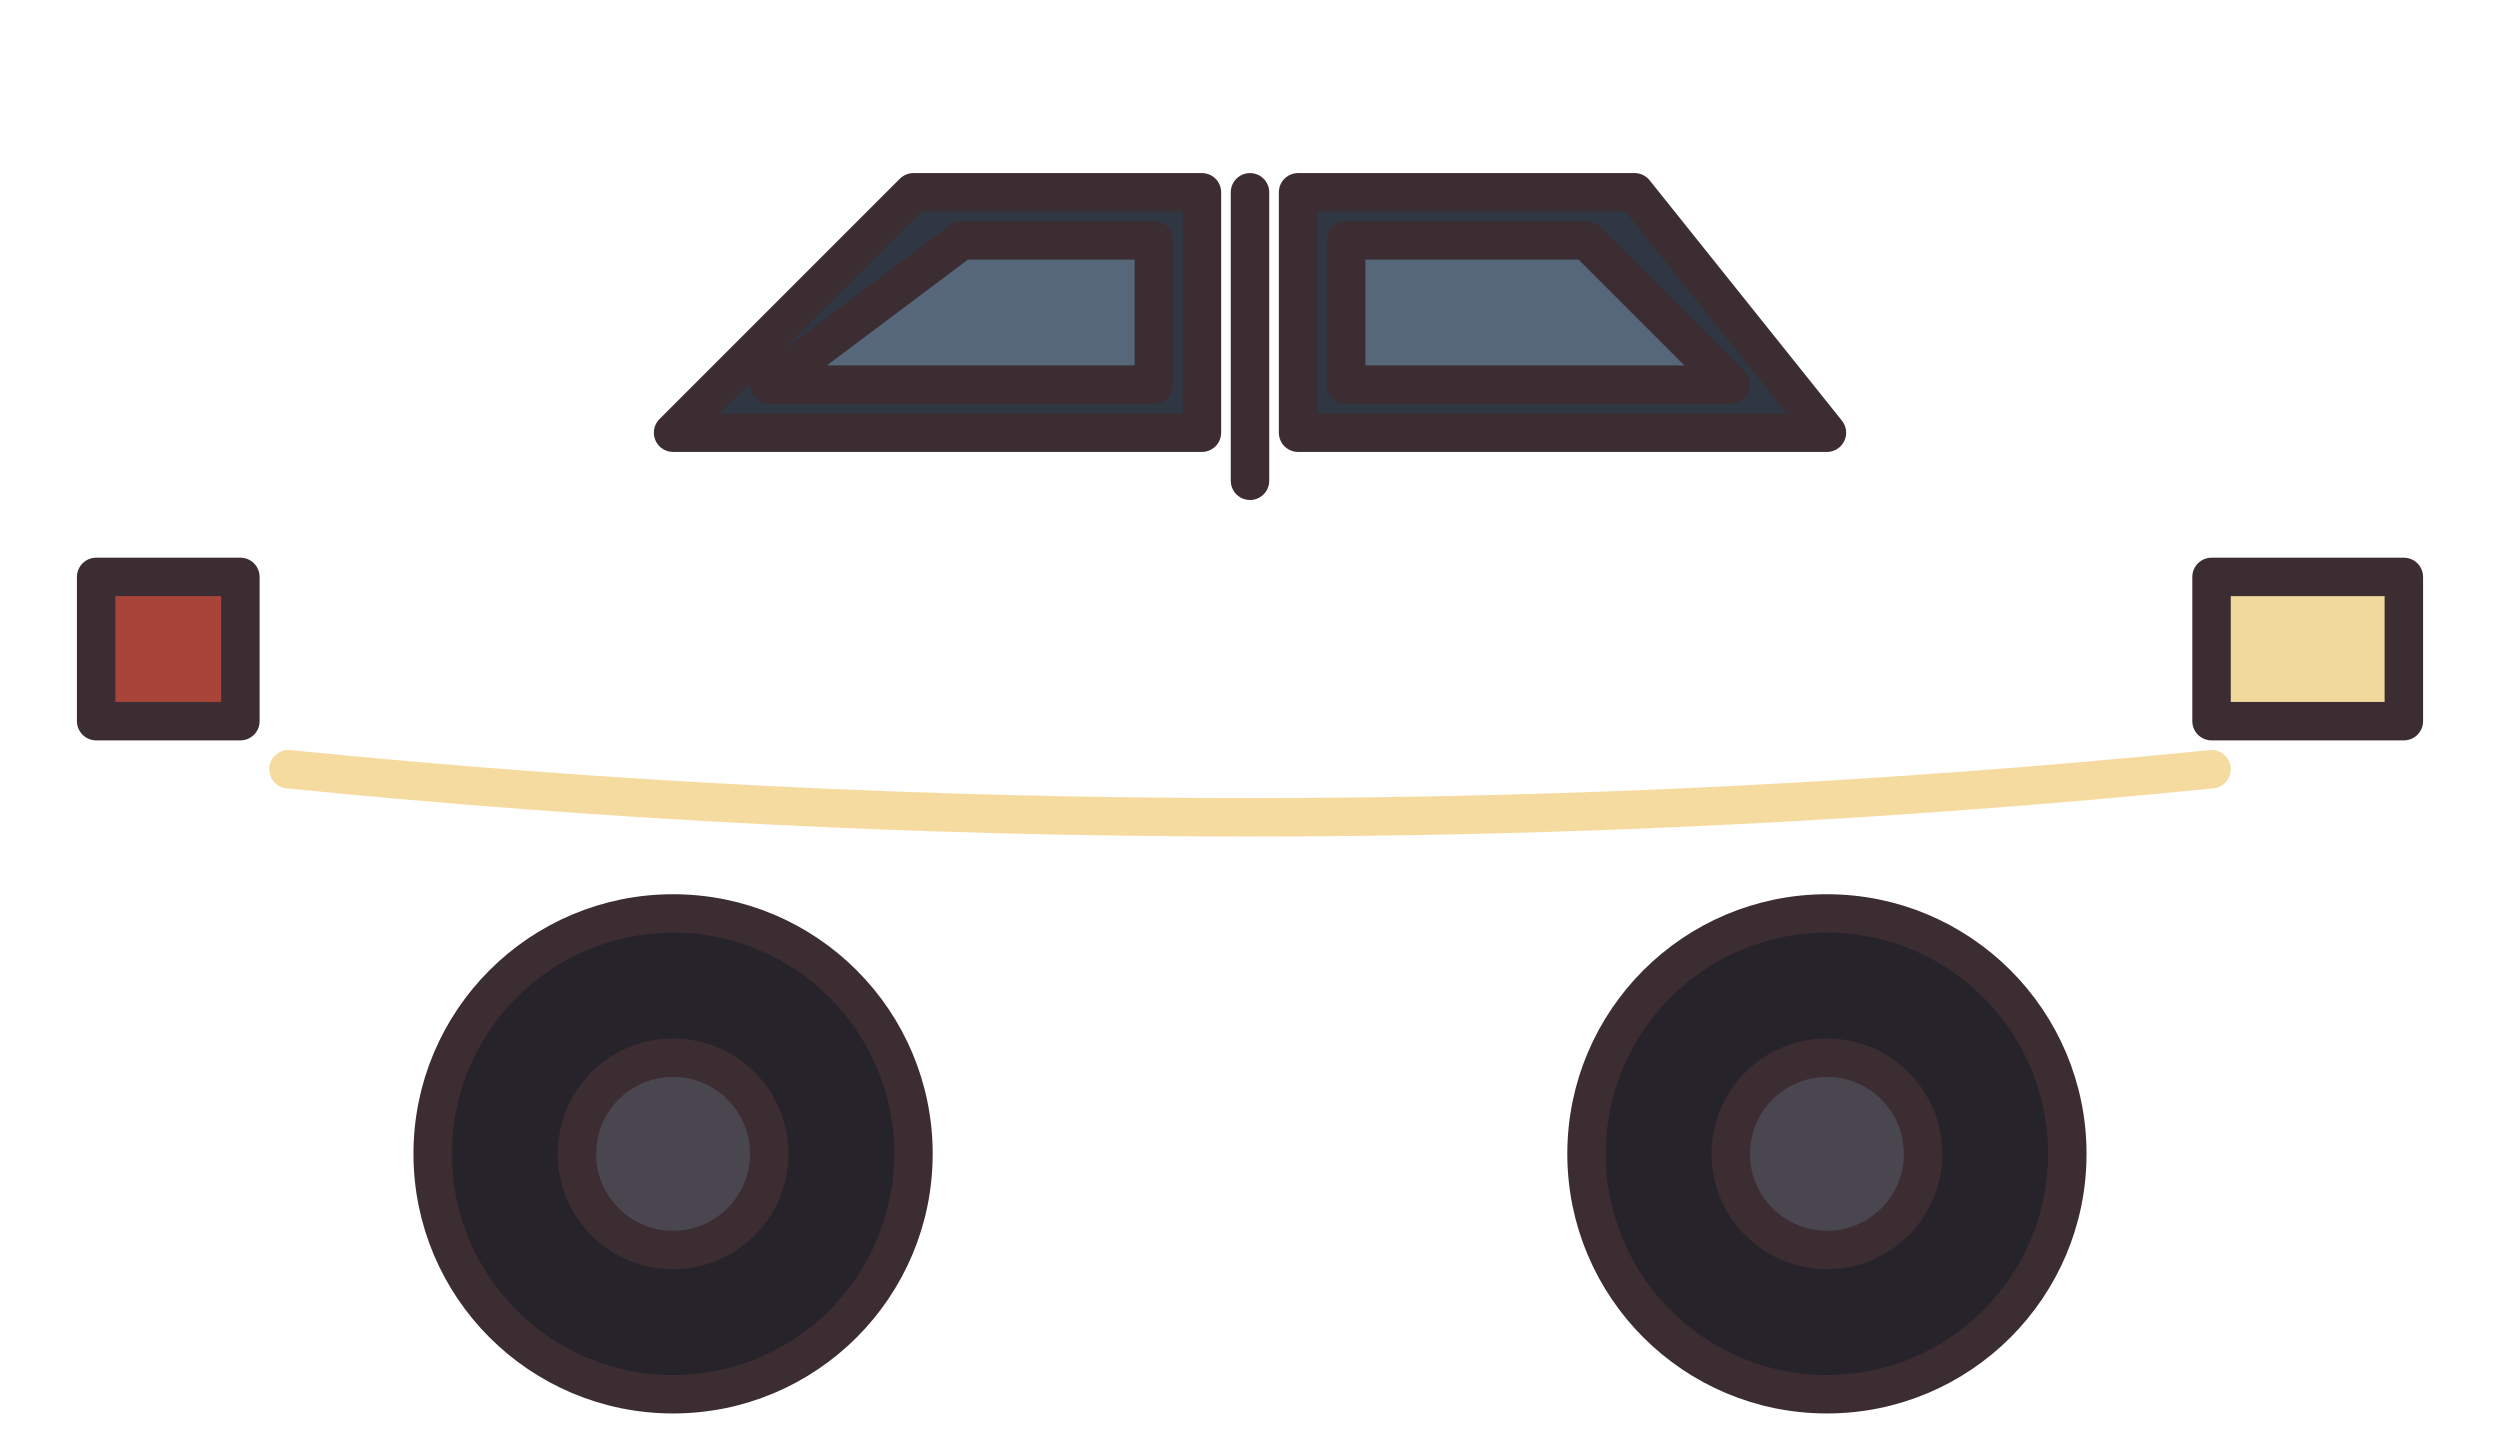
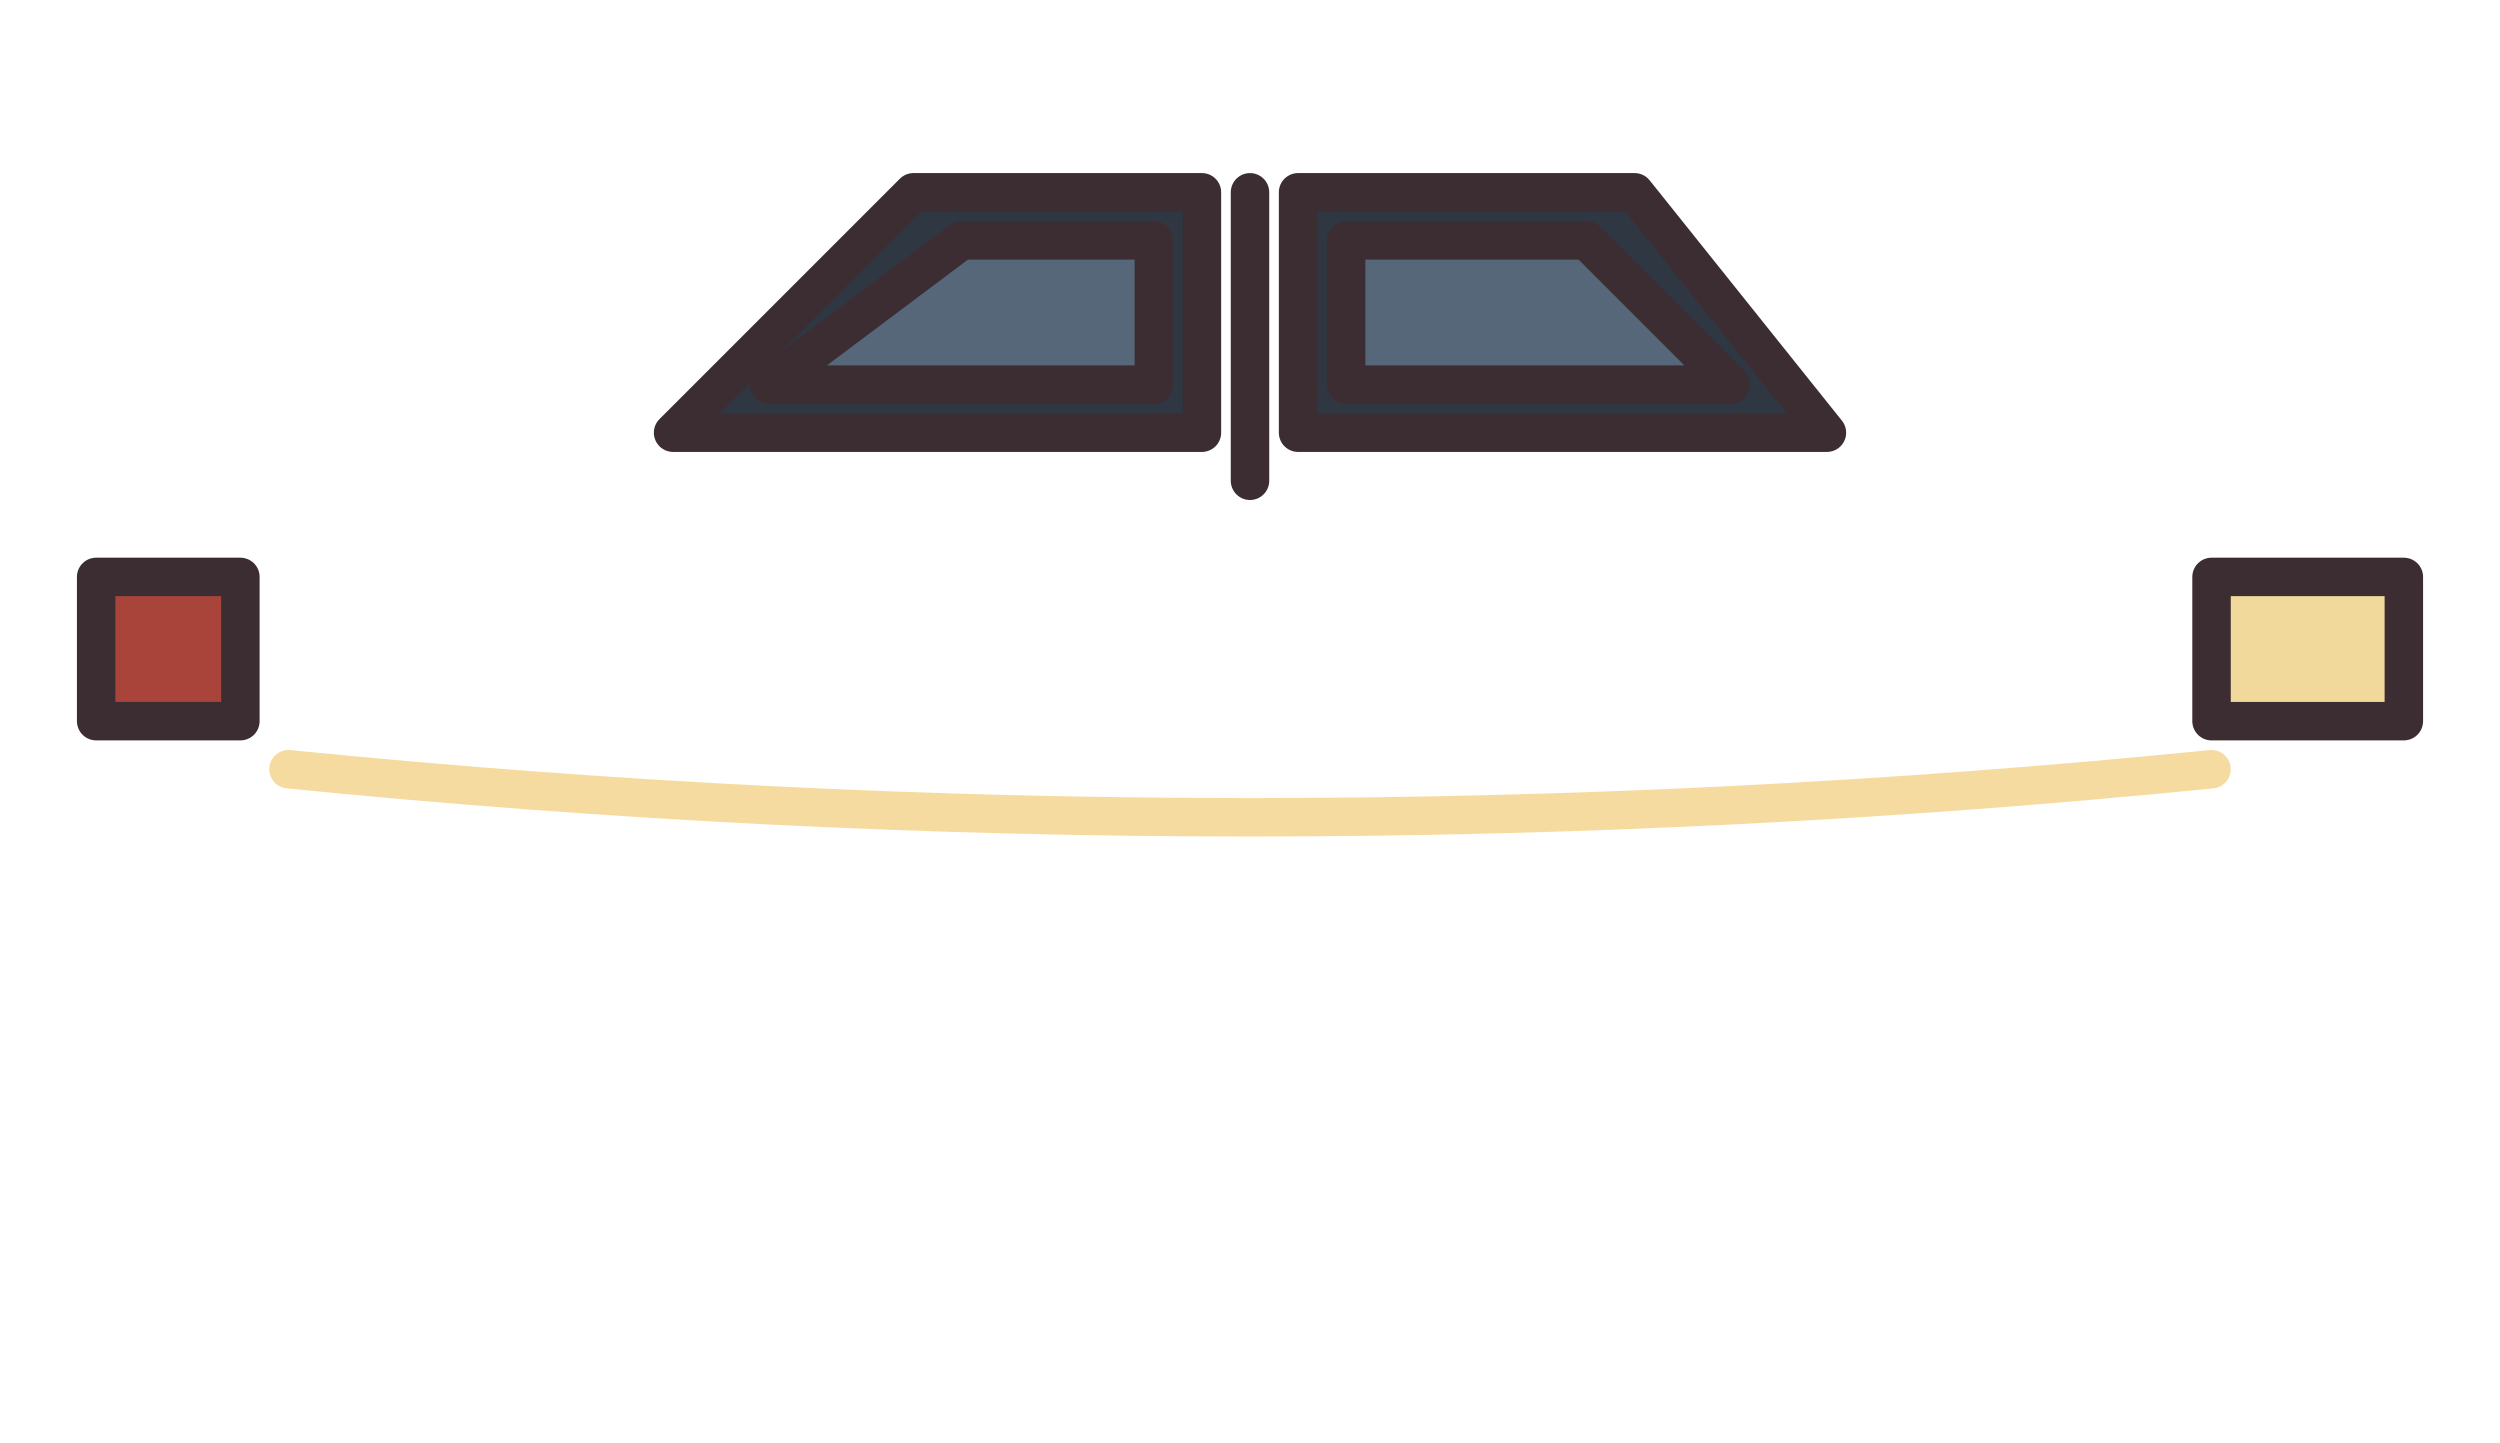
<svg xmlns="http://www.w3.org/2000/svg" width="52" height="30" viewBox="0 0 52 30" shape-rendering="geometricPrecision" stroke="#3b2d32" stroke-width="0.8" stroke-linejoin="round" stroke-linecap="round">
  <path d="M14 9 L19 4 L25 4 L25 9 Z" fill="#2f3742" />
  <path d="M27 4 L34 4 L38 9 L27 9 Z" fill="#2f3742" />
  <path d="M16 8 L20 5 L24 5 L24 8 Z M28 5 L33 5 L36 8 L28 8 Z" fill="#556779" />
  <path d="M26 4 L26 10" stroke="#3b2d32" stroke-width="0.8" fill="none" />
  <rect x="46" y="12" width="4" height="3" fill="#f0d99a" />
  <rect x="2" y="12" width="3" height="3" fill="#a8443a" />
-   <circle cx="14" cy="24" r="5" fill="#26232a" />
-   <circle cx="38" cy="24" r="5" fill="#26232a" />
-   <circle cx="14" cy="24" r="2" fill="#4a464f" />
-   <circle cx="38" cy="24" r="2" fill="#4a464f" />
  <path d="M6 16 Q26 18 46 16" fill="none" stroke="#f6dba1" stroke-width="0.8" />
</svg>
